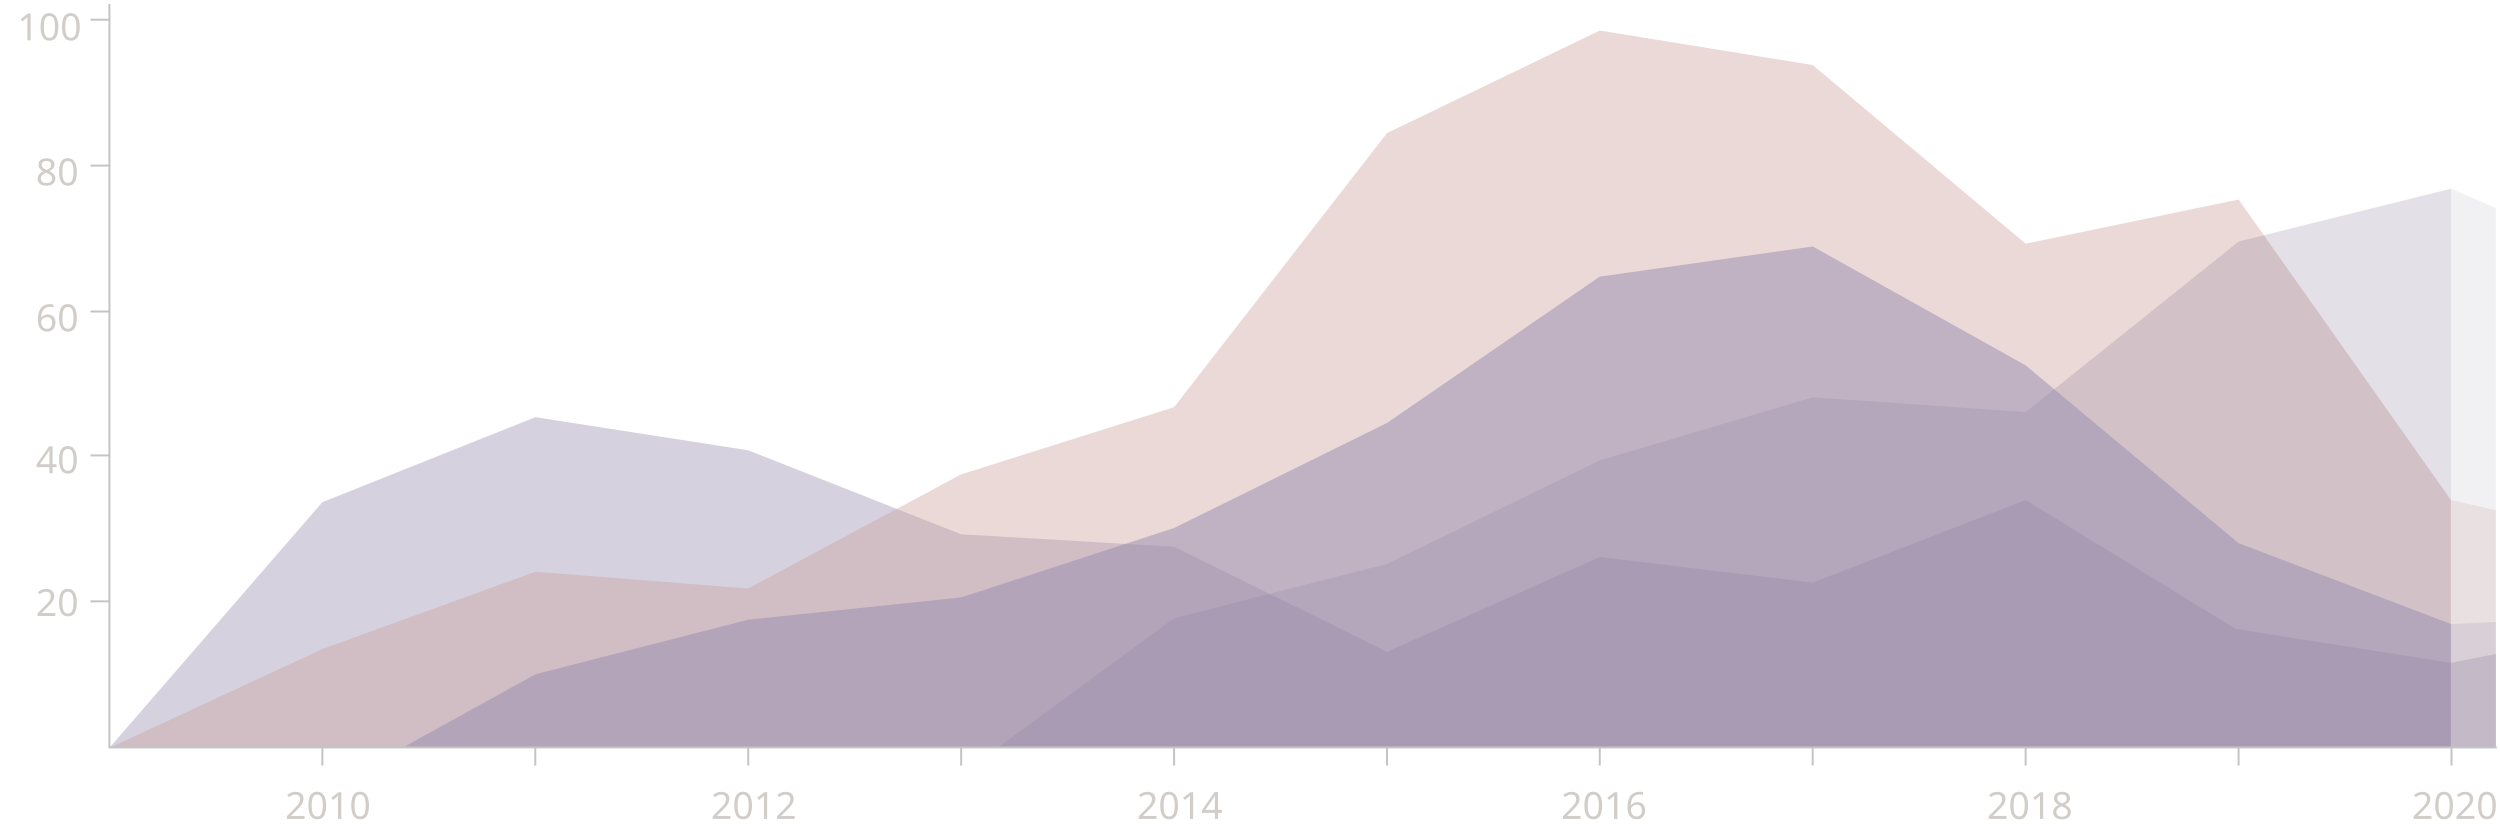
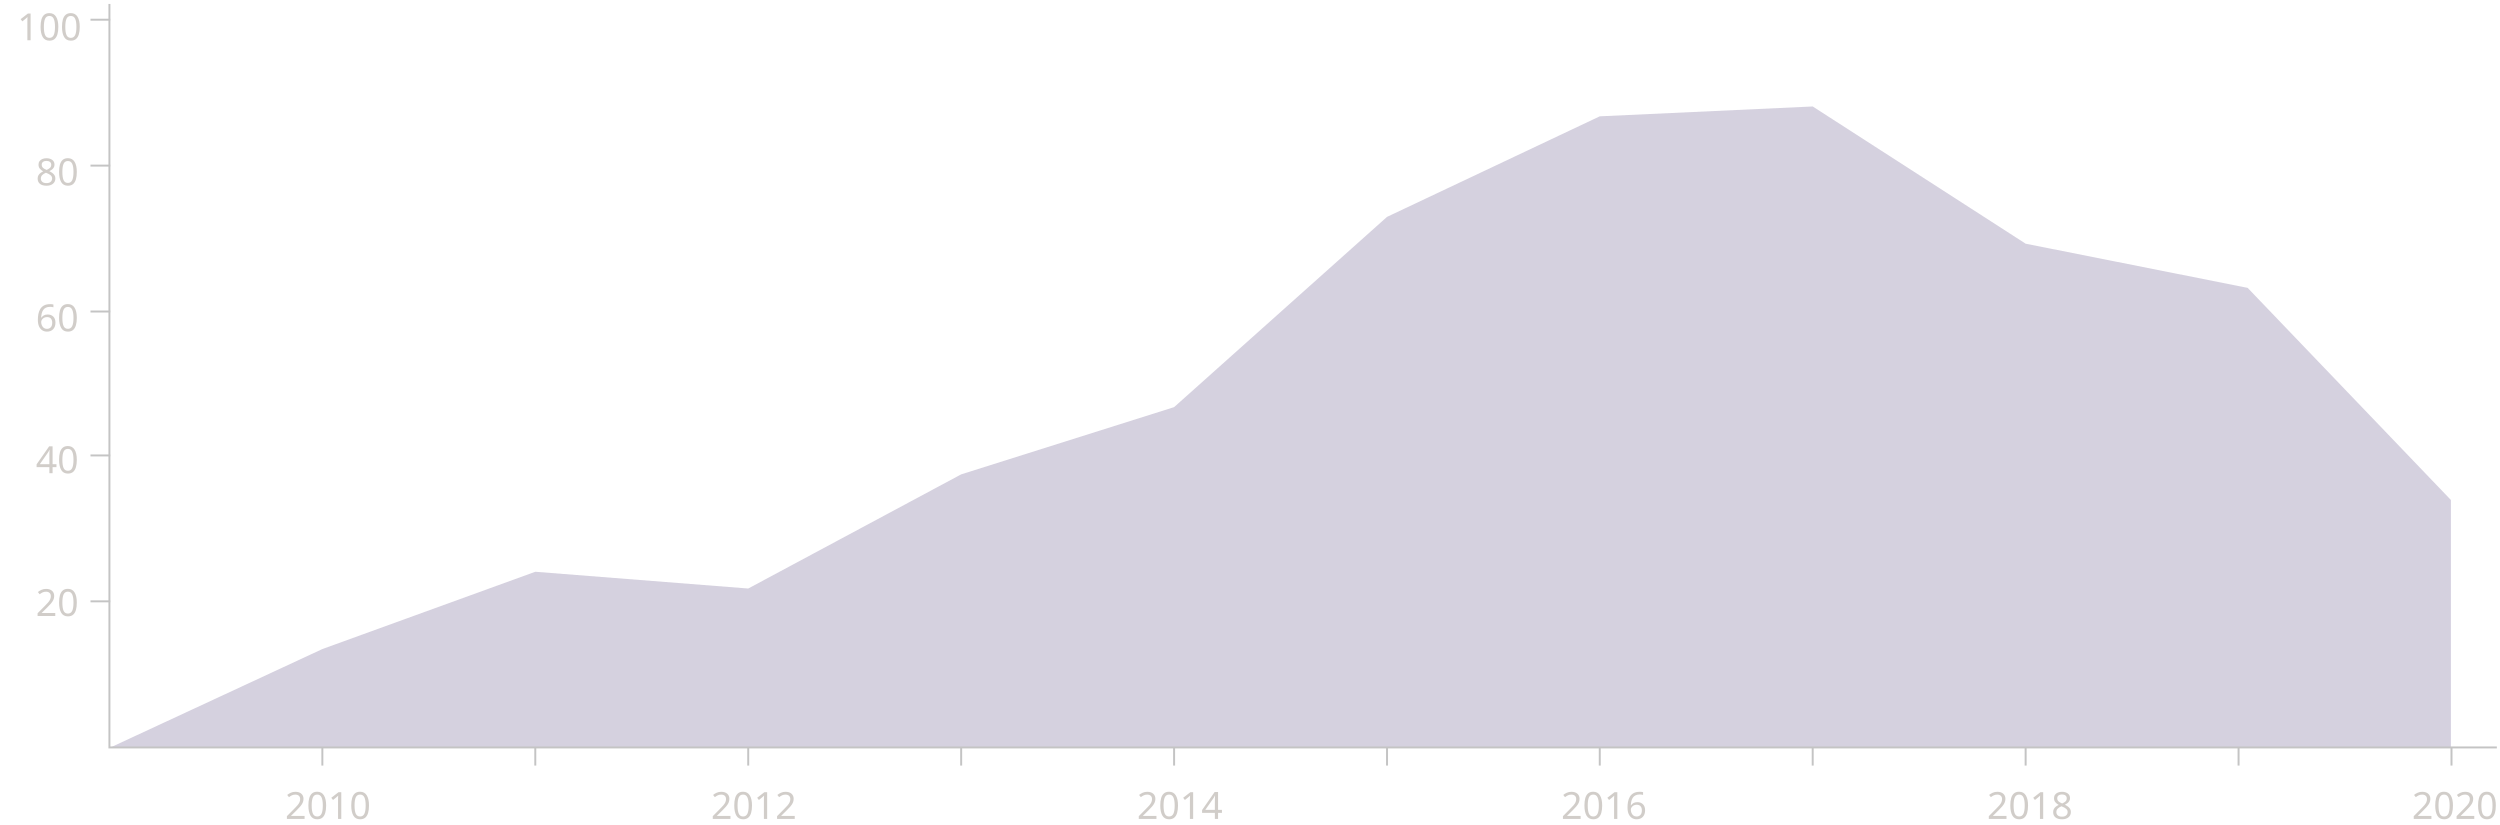
- <svg xmlns="http://www.w3.org/2000/svg" version="1.1" x="0px" y="0px" viewBox="0 0 1268 418" enable-background="new 0 0 1268 418" xml:space="preserve">
-   <g id="Layer_1">
-     <polygon opacity="0.4" fill="#968BAF" points="55.4,379.4 163.5,254.7 271.5,211.6 379.5,228.4 487.5,271 595.5,277.3 703.5,330.6    811.4,282.5 919.4,295.5 1027.4,253.6 1134,319 1243.1,336.2 1243.1,379.4 55.4,379.4  " />
-     <polygon opacity="0.4" fill="#CA9F9B" points="55.4,379.4 163.5,329.2 271.5,290 379.5,298.5 487.5,240.6 595.5,206.5 703.5,67.5    811.4,15.5 919.4,33 1027.4,123.6 1135.4,101.2 1243.1,253.6 1243.1,379.4  " />
-     <polygon opacity="0.2" fill="#4F3D6E" points="1243.1,379.4 1243.1,336.2 1265.9,331.7 1265.9,379.4  " />
-     <polygon opacity="0.1" fill="#756686" points="1243.1,379.4 1243.1,95.7 1265.9,105.5 1265.9,379.4  " />
-     <polygon opacity="0.2" fill="#CA9F9B" points="1243.1,379.4 1243.1,253.6 1265.9,258.8 1265.9,379.4  " />
-     <polygon opacity="0.2" fill="#968BAF" points="1243.1,379.4 1243.1,316.5 1265.9,315.5 1265.9,379.4  " />
-     <polygon opacity="0.2" fill="#756686" points="505.7,379.4 595.5,313.5 703.5,286 811.4,233.5 919.4,201.5 1027.4,209    1135.4,122.5 1243.1,95.7 1243.1,379.4  " />
-     <polygon opacity="0.5" fill="#968BAF" points="203.9,379.4 271.5,342 379.5,314.3 487.5,303 595.5,267.8 703.5,214.5 811.4,140.3    919.4,125 1027.4,185.3 1135.4,275.5 1243.1,316.5 1243.1,379.4  " />
+ <svg xmlns="http://www.w3.org/2000/svg" version="1.1" id="Layer_1" x="0px" y="0px" viewBox="0 0 1268 418" style="enable-background:new 0 0 1268 418;" xml:space="preserve">
+   <style type="text/css">
+ 	.st0{opacity:0.4;fill:#968BAF;enable-background:new    ;}
+ 	.st1{fill:none;stroke:#C4C4C4;stroke-miterlimit:10;}
+ 	.st2{fill:#D1CDC9;}
+ 	.st3{font-family:'RobotoCondensed-Regular';}
+ 	.st4{font-size:19px;}
+ </style>
+   <g id="Layer_1_1_">
+     <polygon class="st0" points="55.4,379.4 163.5,329.2 271.5,290 379.5,298.5 487.5,240.6 595.5,206.5 703.5,110 811.4,59 919.4,54    1027.4,123.6 1140,146 1243.1,253.6 1243.1,379.4  " />
    <g>
      <g>
-         <line fill="none" stroke="#C4C4C4" stroke-miterlimit="10" x1="163.5" y1="388.3" x2="163.5" y2="378.9" />
-         <line fill="none" stroke="#C4C4C4" stroke-miterlimit="10" x1="271.5" y1="388.3" x2="271.5" y2="378.9" />
-         <line fill="none" stroke="#C4C4C4" stroke-miterlimit="10" x1="487.5" y1="388.3" x2="487.5" y2="378.9" />
-         <line fill="none" stroke="#C4C4C4" stroke-miterlimit="10" x1="811.4" y1="388.3" x2="811.4" y2="378.9" />
-         <line fill="none" stroke="#C4C4C4" stroke-miterlimit="10" x1="1027.4" y1="388.3" x2="1027.4" y2="378.9" />
-         <line fill="none" stroke="#C4C4C4" stroke-miterlimit="10" x1="379.5" y1="388.3" x2="379.5" y2="378.9" />
-         <line fill="none" stroke="#C4C4C4" stroke-miterlimit="10" x1="595.5" y1="388.3" x2="595.5" y2="378.9" />
-         <line fill="none" stroke="#C4C4C4" stroke-miterlimit="10" x1="703.5" y1="388.3" x2="703.5" y2="378.9" />
-         <line fill="none" stroke="#C4C4C4" stroke-miterlimit="10" x1="919.4" y1="388.3" x2="919.4" y2="378.9" />
-         <line fill="none" stroke="#C4C4C4" stroke-miterlimit="10" x1="1135.4" y1="388.3" x2="1135.4" y2="378.9" />
-         <line fill="none" stroke="#C4C4C4" stroke-miterlimit="10" x1="1243.4" y1="388.3" x2="1243.4" y2="378.9" />
+         <line class="st1" x1="163.5" y1="388.3" x2="163.5" y2="378.9" />
+         <line class="st1" x1="271.5" y1="388.3" x2="271.5" y2="378.9" />
+         <line class="st1" x1="487.5" y1="388.3" x2="487.5" y2="378.9" />
+         <line class="st1" x1="811.4" y1="388.3" x2="811.4" y2="378.9" />
+         <line class="st1" x1="1027.4" y1="388.3" x2="1027.4" y2="378.9" />
+         <line class="st1" x1="379.5" y1="388.3" x2="379.5" y2="378.9" />
+         <line class="st1" x1="595.5" y1="388.3" x2="595.5" y2="378.9" />
+         <line class="st1" x1="703.5" y1="388.3" x2="703.5" y2="378.9" />
+         <line class="st1" x1="919.4" y1="388.3" x2="919.4" y2="378.9" />
+         <line class="st1" x1="1135.4" y1="388.3" x2="1135.4" y2="378.9" />
+         <line class="st1" x1="1243.4" y1="388.3" x2="1243.4" y2="378.9" />
      </g>
      <g>
-         <polyline fill="none" stroke="#C4C4C4" stroke-miterlimit="10" points="55.5,2 55.5,379.1 1266.4,379.1    " />
+         <polyline class="st1" points="55.5,2 55.5,379.1 1266.4,379.1    " />
        <g>
-           <line fill="none" stroke="#C4C4C4" stroke-miterlimit="10" x1="45.9" y1="10" x2="55.9" y2="10" />
-           <line fill="none" stroke="#C4C4C4" stroke-miterlimit="10" x1="45.9" y1="305" x2="55.9" y2="305" />
-           <line fill="none" stroke="#C4C4C4" stroke-miterlimit="10" x1="45.9" y1="231" x2="55.9" y2="231" />
-           <line fill="none" stroke="#C4C4C4" stroke-miterlimit="10" x1="45.9" y1="158" x2="55.9" y2="158" />
-           <line fill="none" stroke="#C4C4C4" stroke-miterlimit="10" x1="45.9" y1="84" x2="55.9" y2="84" />
+           <line class="st1" x1="45.9" y1="10" x2="55.9" y2="10" />
+           <line class="st1" x1="45.9" y1="305" x2="55.9" y2="305" />
+           <line class="st1" x1="45.9" y1="231" x2="55.9" y2="231" />
+           <line class="st1" x1="45.9" y1="158" x2="55.9" y2="158" />
+           <line class="st1" x1="45.9" y1="84" x2="55.9" y2="84" />
        </g>
      </g>
    </g>
    <g>
      <g>
-         <text transform="matrix(1 0 0 1 576.6802 415.3513)" fill="#D1CDC9" font-family="'RobotoCondensed-Regular'" font-size="19px">2014</text>
+         <text transform="matrix(1 0 0 1 576.6802 415.3513)" class="st2 st3 st4">2014</text>
      </g>
      <g>
-         <text transform="matrix(1 0 0 1 791.8196 415.3513)" fill="#D1CDC9" font-family="'RobotoCondensed-Regular'" font-size="19px">2016</text>
+         <text transform="matrix(1 0 0 1 791.8196 415.3513)" class="st2 st3 st4">2016</text>
      </g>
      <g>
-         <text transform="matrix(1 0 0 1 1007.82 415.3513)" fill="#D1CDC9" font-family="'RobotoCondensed-Regular'" font-size="19px">2018</text>
+         <text transform="matrix(1 0 0 1 1007.82 415.3513)" class="st2 st3 st4">2018</text>
      </g>
      <g>
-         <text transform="matrix(1 0 0 1 360.6118 415.3513)" fill="#D1CDC9" font-family="'RobotoCondensed-Regular'" font-size="19px">2012</text>
+         <text transform="matrix(1 0 0 1 360.6118 415.3513)" class="st2 st3 st4">2012</text>
      </g>
      <g>
-         <text transform="matrix(1 0 0 1 144.6116 415.3513)" fill="#D1CDC9" font-family="'RobotoCondensed-Regular'" font-size="19px">2010</text>
+         <text transform="matrix(1 0 0 1 144.6116 415.3513)" class="st2 st3 st4">2010</text>
      </g>
      <g>
-         <text transform="matrix(1 0 0 1 1223.34 415.3513)" fill="#D1CDC9" font-family="'RobotoCondensed-Regular'" font-size="19px">2020</text>
+         <text transform="matrix(1 0 0 1 1223.34 415.3513)" class="st2 st3 st4">2020</text>
      </g>
    </g>
    <g>
-       <text transform="matrix(1 0 0 1 8.7752 20.436)" fill="#D1CDC9" font-family="'RobotoCondensed-Regular'" font-size="19px">100</text>
+       <text transform="matrix(1 0 0 1 8.7752 20.436)" class="st2 st3 st4">100</text>
    </g>
-     <text transform="matrix(1 0 0 1 18.1549 240.0134)" fill="#D1CDC9" font-family="'RobotoCondensed-Regular'" font-size="19px">40</text>
-     <text transform="matrix(1 0 0 1 18.1549 168.0133)" fill="#D1CDC9" font-family="'RobotoCondensed-Regular'" font-size="19px">60</text>
-     <text transform="matrix(1 0 0 1 18.155 94.0134)" fill="#D1CDC9" font-family="'RobotoCondensed-Regular'" font-size="19px">80</text>
-     <text transform="matrix(1 0 0 1 18.1549 312.4365)" fill="#D1CDC9" font-family="'RobotoCondensed-Regular'" font-size="19px">20</text>
+     <text transform="matrix(1 0 0 1 18.1549 240.0134)" class="st2 st3 st4">40</text>
+     <text transform="matrix(1 0 0 1 18.1549 168.0133)" class="st2 st3 st4">60</text>
+     <text transform="matrix(1 0 0 1 18.155 94.0134)" class="st2 st3 st4">80</text>
+     <text transform="matrix(1 0 0 1 18.1549 312.4365)" class="st2 st3 st4">20</text>
  </g>
-   <g id="Layer_2">
+   <g id="Layer_2_1_">
</g>
  <g id="Layer_3">
</g>
</svg>
